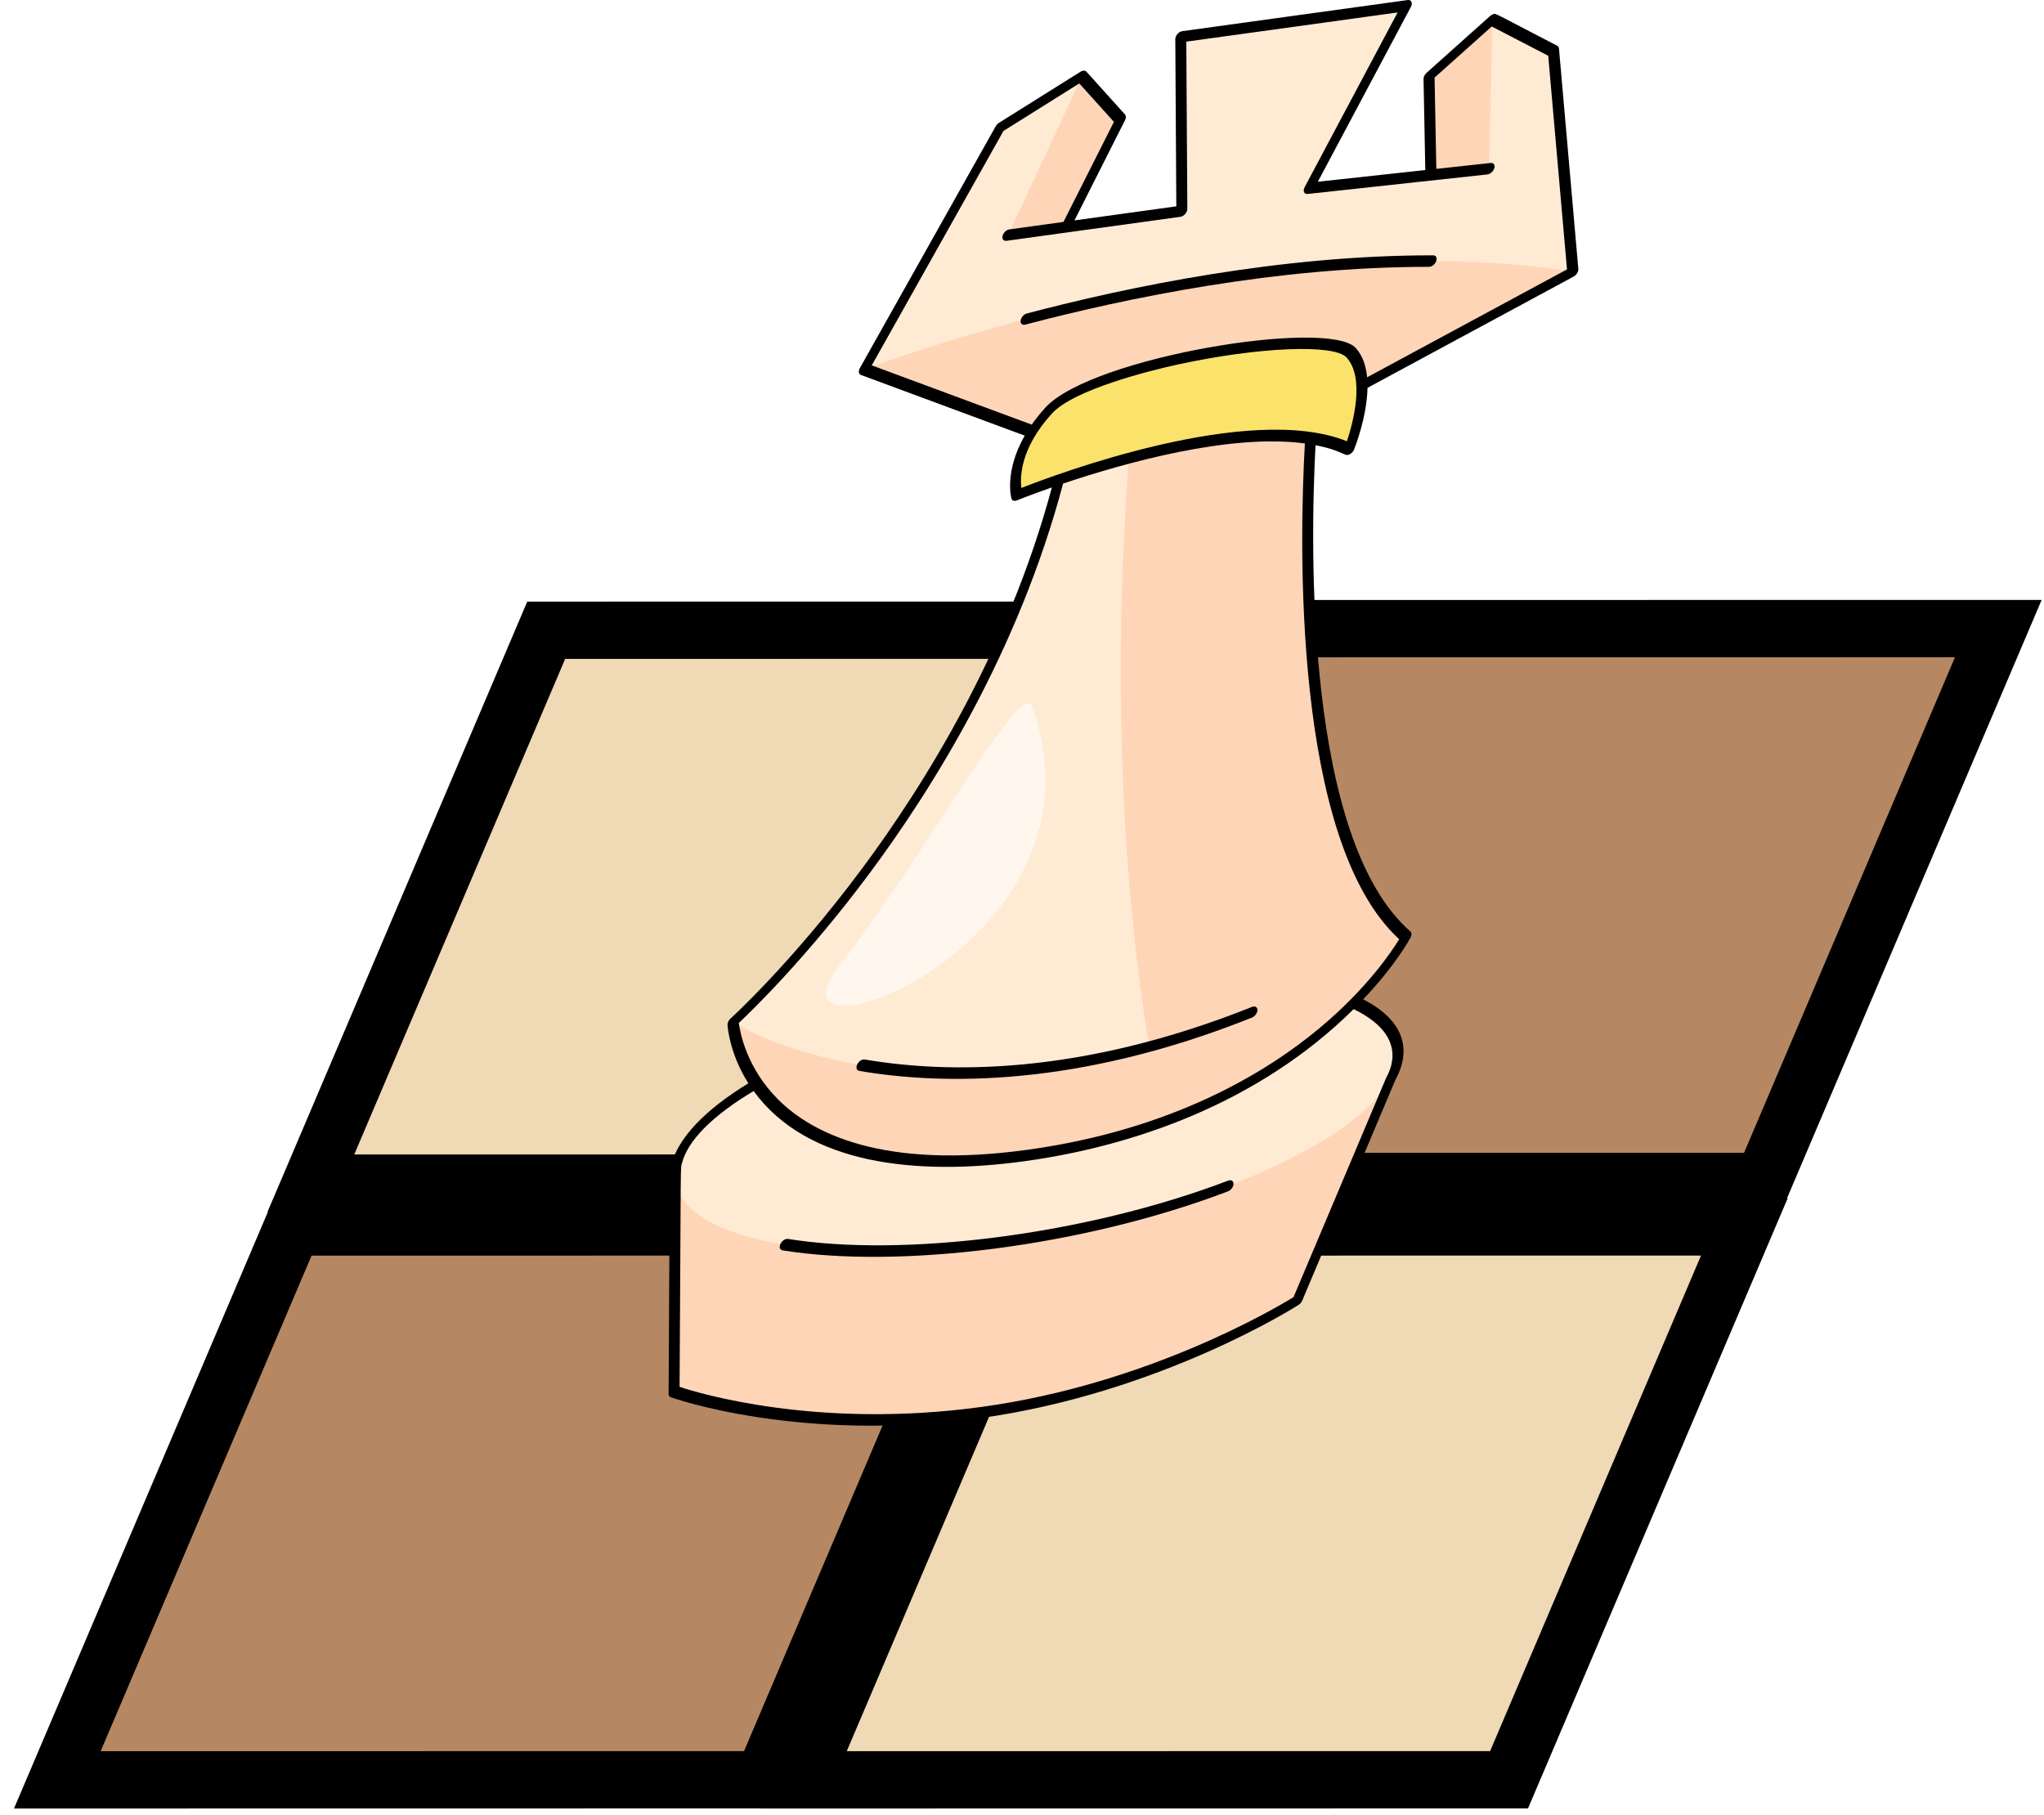
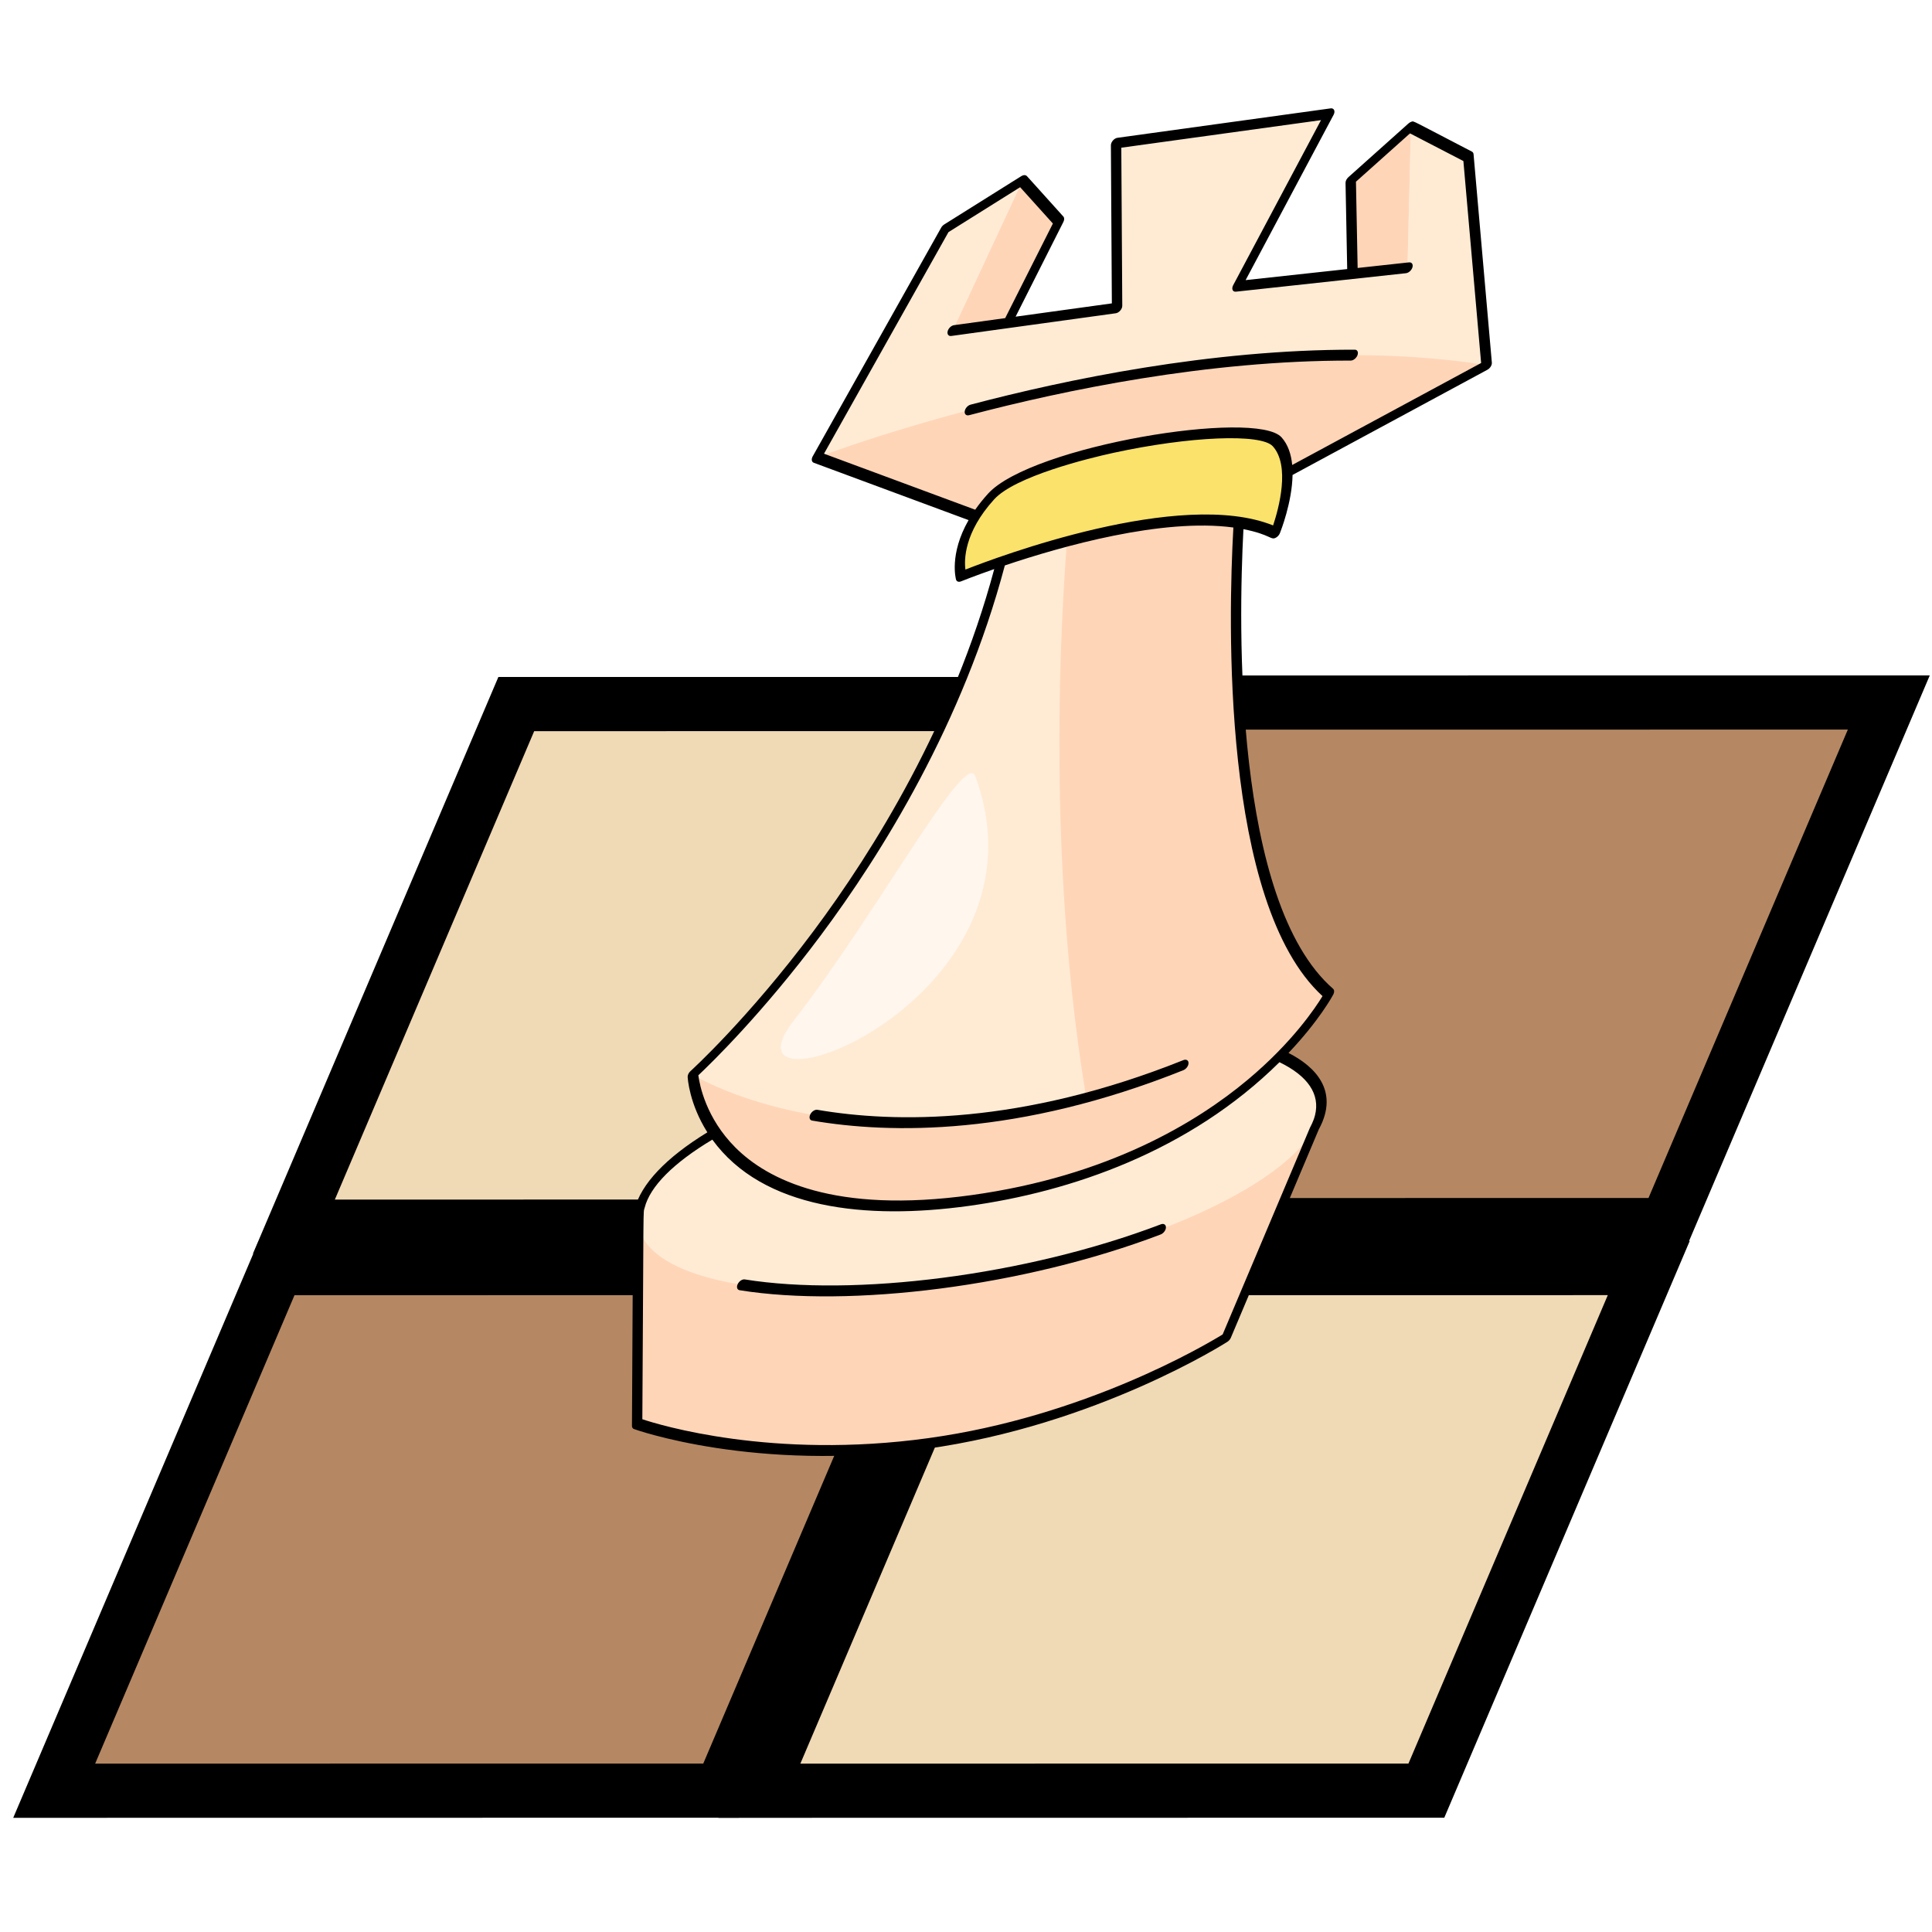
- <svg xmlns="http://www.w3.org/2000/svg" width="107" height="95" viewBox="0 0 107 95" fill="none">
+ <svg xmlns="http://www.w3.org/2000/svg" width="60" height="60" viewBox="0 0 107 95" fill="none">
  <path d="M16.276 61.937L28.593 32.994L65.533 32.99L53.216 61.933L16.276 61.937Z" fill="#F0D9B5" stroke="black" stroke-width="3" />
  <path d="M55.351 61.853L67.668 32.91L104.608 32.906L92.291 61.848L55.351 61.853Z" fill="#B58863" stroke="black" stroke-width="3" />
  <path d="M3.001 93.176L15.318 64.233L52.258 64.228L39.941 93.171L3.001 93.176Z" fill="#B58863" stroke="black" stroke-width="3" />
  <path d="M42.057 93.176L54.374 64.233L91.314 64.228L78.997 93.171L42.057 93.176Z" fill="#F0D9B5" stroke="black" stroke-width="3" />
  <path d="M72.805 56.482L67.91 68.068C67.91 68.068 60.848 72.636 51.35 73.947C41.852 75.258 35.288 72.853 35.288 72.853L35.354 61.652L72.805 56.482Z" fill="#FFD5B8" />
  <path d="M73.087 55.729C74.015 52.042 66.335 50.219 55.932 51.656C45.529 53.093 36.343 57.247 35.414 60.934C34.486 64.621 42.166 66.445 52.569 65.007C62.972 63.57 72.158 59.416 73.087 55.729Z" fill="#FFEBD4" />
  <path d="M81.324 2.679L82.337 14.219C81.057 14.91 70.002 20.877 68.719 21.57C64.621 22.136 67.351 21.759 56.007 23.325L45.246 19.339L52.357 6.678L56.631 3.999L52.761 12.309L61.868 11.051L61.812 1.931L73.619 0.301L68.535 9.854L74.906 9.161L74.906 9.163L77.951 8.831L78.14 1.029L81.324 2.679Z" fill="#FFEBD4" />
  <path d="M58.652 6.24L55.803 11.889L52.761 12.309L56.632 3.998L58.652 6.24Z" fill="#FFD5B8" />
  <path d="M74.906 9.163C74.912 9.143 74.908 9.216 74.807 4.01L78.141 1.029L77.952 8.831L74.906 9.163Z" fill="#FFD5B8" />
  <path d="M82.337 14.219C71.394 20.127 70.33 20.707 70.342 20.694L65.396 22.029L56.007 23.325L45.246 19.339C45.246 19.339 65.473 11.568 82.337 14.219Z" fill="#FFD5B8" />
  <path d="M68.677 21.829C68.492 24.265 67.238 43.464 73.602 49.023C73.602 49.023 70.295 55.265 61.018 58.694C58.906 59.474 56.484 60.107 53.721 60.489C38.826 62.544 38.372 53.518 38.372 53.518C38.372 53.518 51.9 41.334 55.865 23.345C56.174 23.302 67.627 21.722 68.699 21.573C68.699 21.573 68.691 21.662 68.677 21.829Z" fill="#FFEBD4" />
  <path d="M73.602 49.022C73.602 49.022 70.295 55.265 61.018 58.694C60.833 58.19 60.682 57.65 60.57 57.07C57.763 42.615 58.79 27.324 59.181 22.887L68.185 21.644C68.348 21.702 68.512 21.764 68.677 21.829C68.492 24.265 67.238 43.463 73.602 49.022Z" fill="#FFD5B8" />
  <path d="M73.602 49.022C73.602 49.022 68.617 58.432 53.721 60.489C38.826 62.544 38.372 53.518 38.372 53.518C38.372 53.518 51.554 61.865 73.602 49.022Z" fill="#FFD5B8" />
  <path d="M53.227 25.919C53.227 25.919 65.263 21.003 70.624 23.518C70.624 23.518 72.065 19.941 70.732 18.467C69.398 16.993 57.15 19.016 54.894 21.495C52.637 23.974 53.227 25.919 53.227 25.919Z" fill="#FAE26B" />
  <path d="M54.013 36.981C53.465 35.484 48.531 44.662 43.956 50.53C39.381 56.398 58.609 49.531 54.013 36.981Z" fill="#FFF6EE" />
  <path d="M64.293 61.806C56.789 64.663 47.282 65.827 41.249 64.858C41.112 64.836 40.937 64.951 40.857 65.117C40.777 65.282 40.824 65.433 40.961 65.456C47.084 66.44 56.687 65.259 64.28 62.369C64.439 62.308 64.57 62.133 64.573 61.978C64.576 61.823 64.451 61.746 64.293 61.806Z" fill="black" />
  <path d="M81.522 2.398C78.088 0.618 78.32 0.7 78.178 0.738C78.124 0.753 78.066 0.785 78.013 0.831C77.732 1.08 78.975 -0.028 74.677 3.814C74.577 3.904 74.518 4.025 74.52 4.131L74.612 8.902L68.986 9.514L73.859 0.358C73.966 0.157 73.882 -0.023 73.694 0.002L61.887 1.632C61.703 1.658 61.523 1.866 61.525 2.049L61.578 10.802L56.247 11.538L58.895 6.288C58.953 6.174 58.952 6.059 58.892 5.993C56.725 3.588 56.88 3.756 56.852 3.735C56.789 3.685 56.694 3.688 56.6 3.735C56.556 3.758 56.857 3.571 52.292 6.432C52.224 6.475 52.163 6.539 52.123 6.612L45.011 19.273C44.924 19.428 44.948 19.584 45.067 19.628L53.643 22.805C52.552 24.709 52.944 26.085 52.949 26.102C52.982 26.211 53.097 26.251 53.228 26.197C53.256 26.186 53.952 25.905 55.064 25.517C52.771 34.061 48.376 41.115 45.066 45.552C41.422 50.436 38.272 53.294 38.24 53.323C38.14 53.413 38.08 53.54 38.085 53.647C38.089 53.721 38.174 55.131 39.176 56.712C36.889 58.111 35.498 59.578 35.147 60.969C35.033 61.423 35.075 60.477 35 72.968C34.999 73.054 35.04 73.118 35.109 73.144C35.175 73.168 41.829 75.55 51.274 74.245C60.736 72.94 67.909 68.357 67.981 68.31C68.059 68.259 68.129 68.179 68.168 68.088C73.826 54.69 72.958 56.733 73.055 56.519C74.18 54.422 72.84 53.065 71.361 52.317C71.368 52.308 71.377 52.299 71.385 52.291C73.074 50.505 73.802 49.153 73.842 49.078C73.908 48.953 73.903 48.826 73.83 48.762C68.308 43.938 68.586 28.63 68.865 23.307C70.407 23.61 70.376 23.951 70.681 23.767C70.77 23.714 70.845 23.626 70.884 23.531C70.924 23.43 71.559 21.828 71.586 20.304L82.377 14.478C82.528 14.397 82.635 14.222 82.623 14.081L81.61 2.541C81.604 2.475 81.573 2.424 81.522 2.398ZM72.829 55.767C72.74 56.123 72.577 56.391 72.544 56.469L67.714 67.905C66.722 68.516 60.047 72.458 51.425 73.647C42.756 74.845 36.471 72.901 35.575 72.602C35.649 60.173 35.616 61.23 35.701 60.892C35.999 59.71 37.295 58.407 39.451 57.116C42.252 60.973 47.981 61.569 53.645 60.788C59.31 60.006 65.88 57.763 70.86 52.828C72.439 53.592 73.122 54.605 72.829 55.767ZM73.245 49.168C72.871 49.783 71.588 51.723 69.09 53.81C66.301 56.142 61.383 59.142 53.796 60.19C46.21 61.237 42.498 59.329 40.72 57.544C39.102 55.92 38.748 54.1 38.676 53.553C39.391 52.88 42.235 50.118 45.449 45.813C48.832 41.282 53.331 34.063 55.651 25.316C58.801 24.255 64.363 22.681 68.308 23.215C68.026 28.258 67.634 44.025 73.245 49.168ZM70.509 23.1C65.375 21.034 55.216 24.856 53.468 25.545C53.398 25.023 53.382 23.499 55.061 21.654C56.218 20.381 60.26 19.385 61.668 19.079C65.885 18.163 69.843 17.999 70.491 18.715C71.467 19.794 70.823 22.153 70.509 23.1ZM82.029 14.104L71.566 19.752C71.51 19.167 71.338 18.623 70.973 18.219C69.558 16.655 57.14 18.693 54.726 21.336C54.448 21.642 54.212 21.94 54.01 22.229L45.636 19.127L52.529 6.856L56.499 4.368L58.312 6.38L55.671 11.618L52.836 12.009C52.684 12.03 52.526 12.181 52.484 12.346C52.443 12.511 52.533 12.628 52.686 12.607L61.792 11.35C61.974 11.325 62.156 11.119 62.155 10.934L62.101 2.18L73.162 0.653L68.296 9.798C68.191 9.995 68.268 10.175 68.452 10.154C68.967 10.098 77.353 9.187 77.868 9.131C78.02 9.114 78.18 8.966 78.226 8.801C78.272 8.635 78.186 8.514 78.034 8.531L75.19 8.841L75.097 4.063L78.09 1.387L81.047 2.919L82.029 14.104Z" fill="black" />
  <path d="M53.754 16.411C53.597 16.452 53.451 16.617 53.429 16.778C53.407 16.939 53.516 17.036 53.672 16.995C58.933 15.608 66.871 13.957 74.809 13.97C74.901 13.97 75.002 13.916 75.079 13.834C75.266 13.637 75.242 13.367 75.029 13.367C67.035 13.354 59.047 15.015 53.754 16.411Z" fill="black" />
  <path d="M65.538 52.713C56.535 56.314 49.546 56.197 45.268 55.464C45.132 55.441 44.956 55.556 44.875 55.721C44.794 55.886 44.84 56.038 44.976 56.061C49.315 56.804 56.405 56.923 65.537 53.271C65.696 53.207 65.824 53.03 65.824 52.877C65.825 52.723 65.697 52.65 65.538 52.713Z" fill="black" />
</svg>
